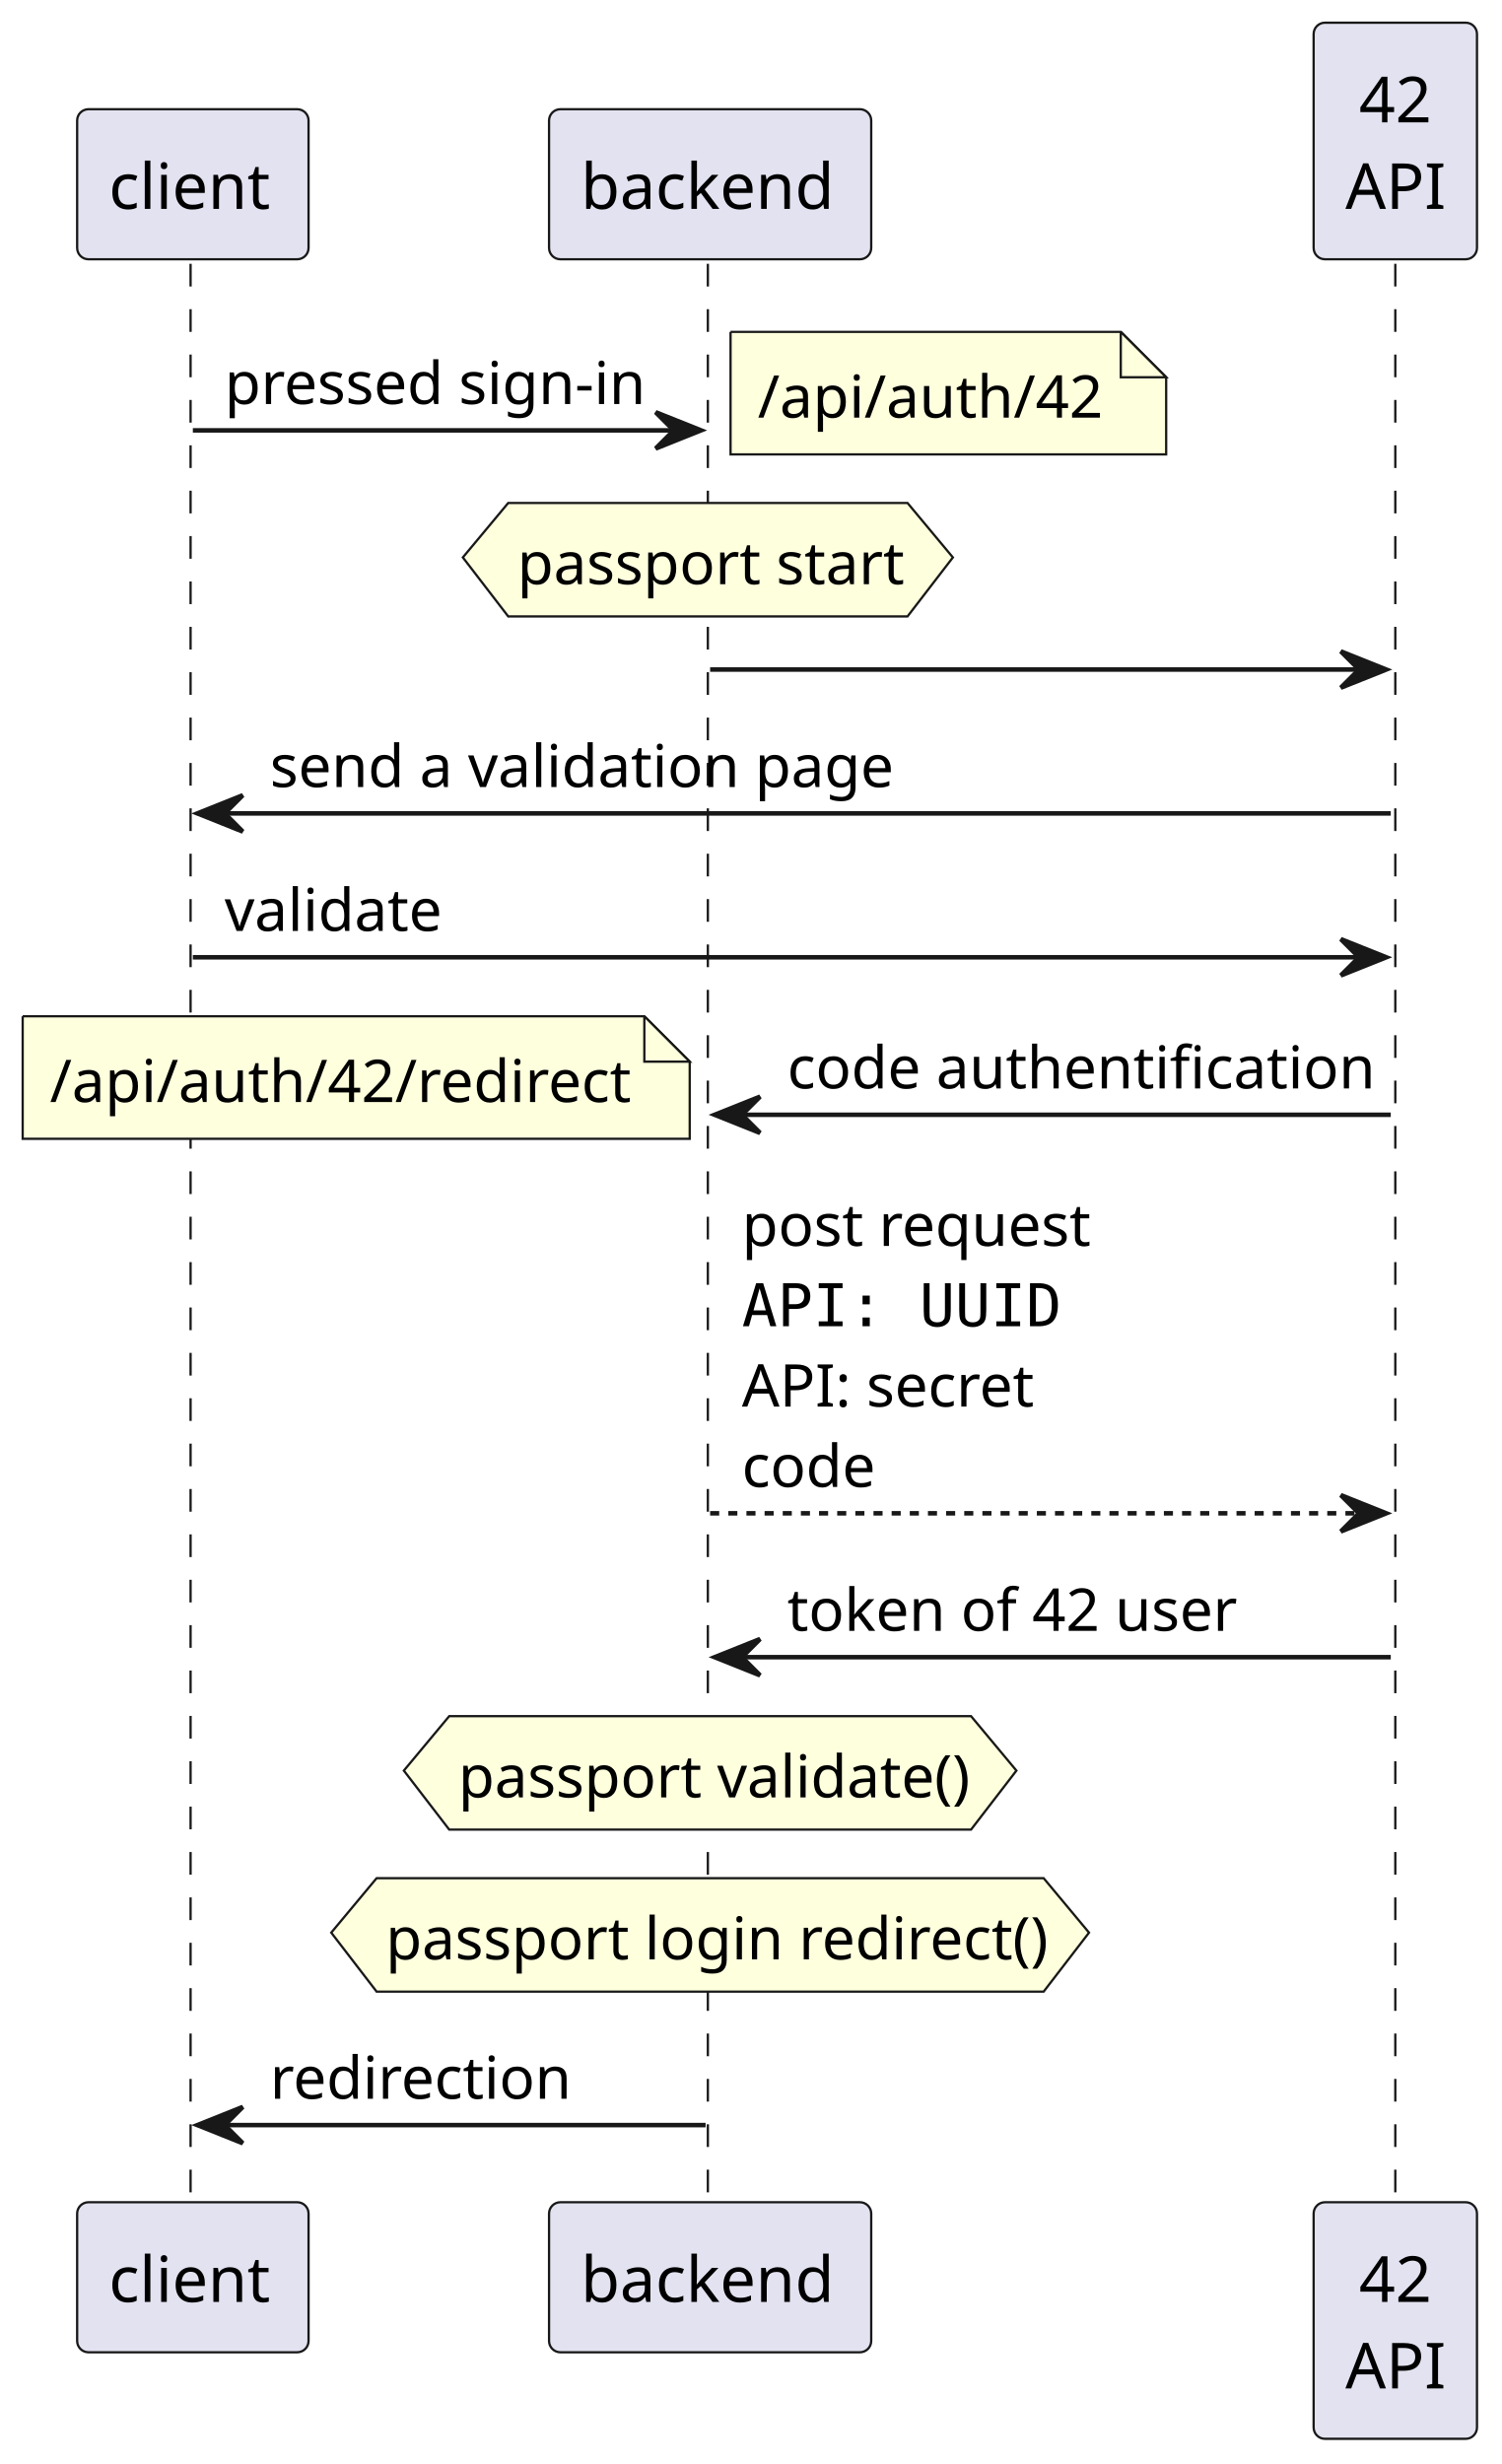
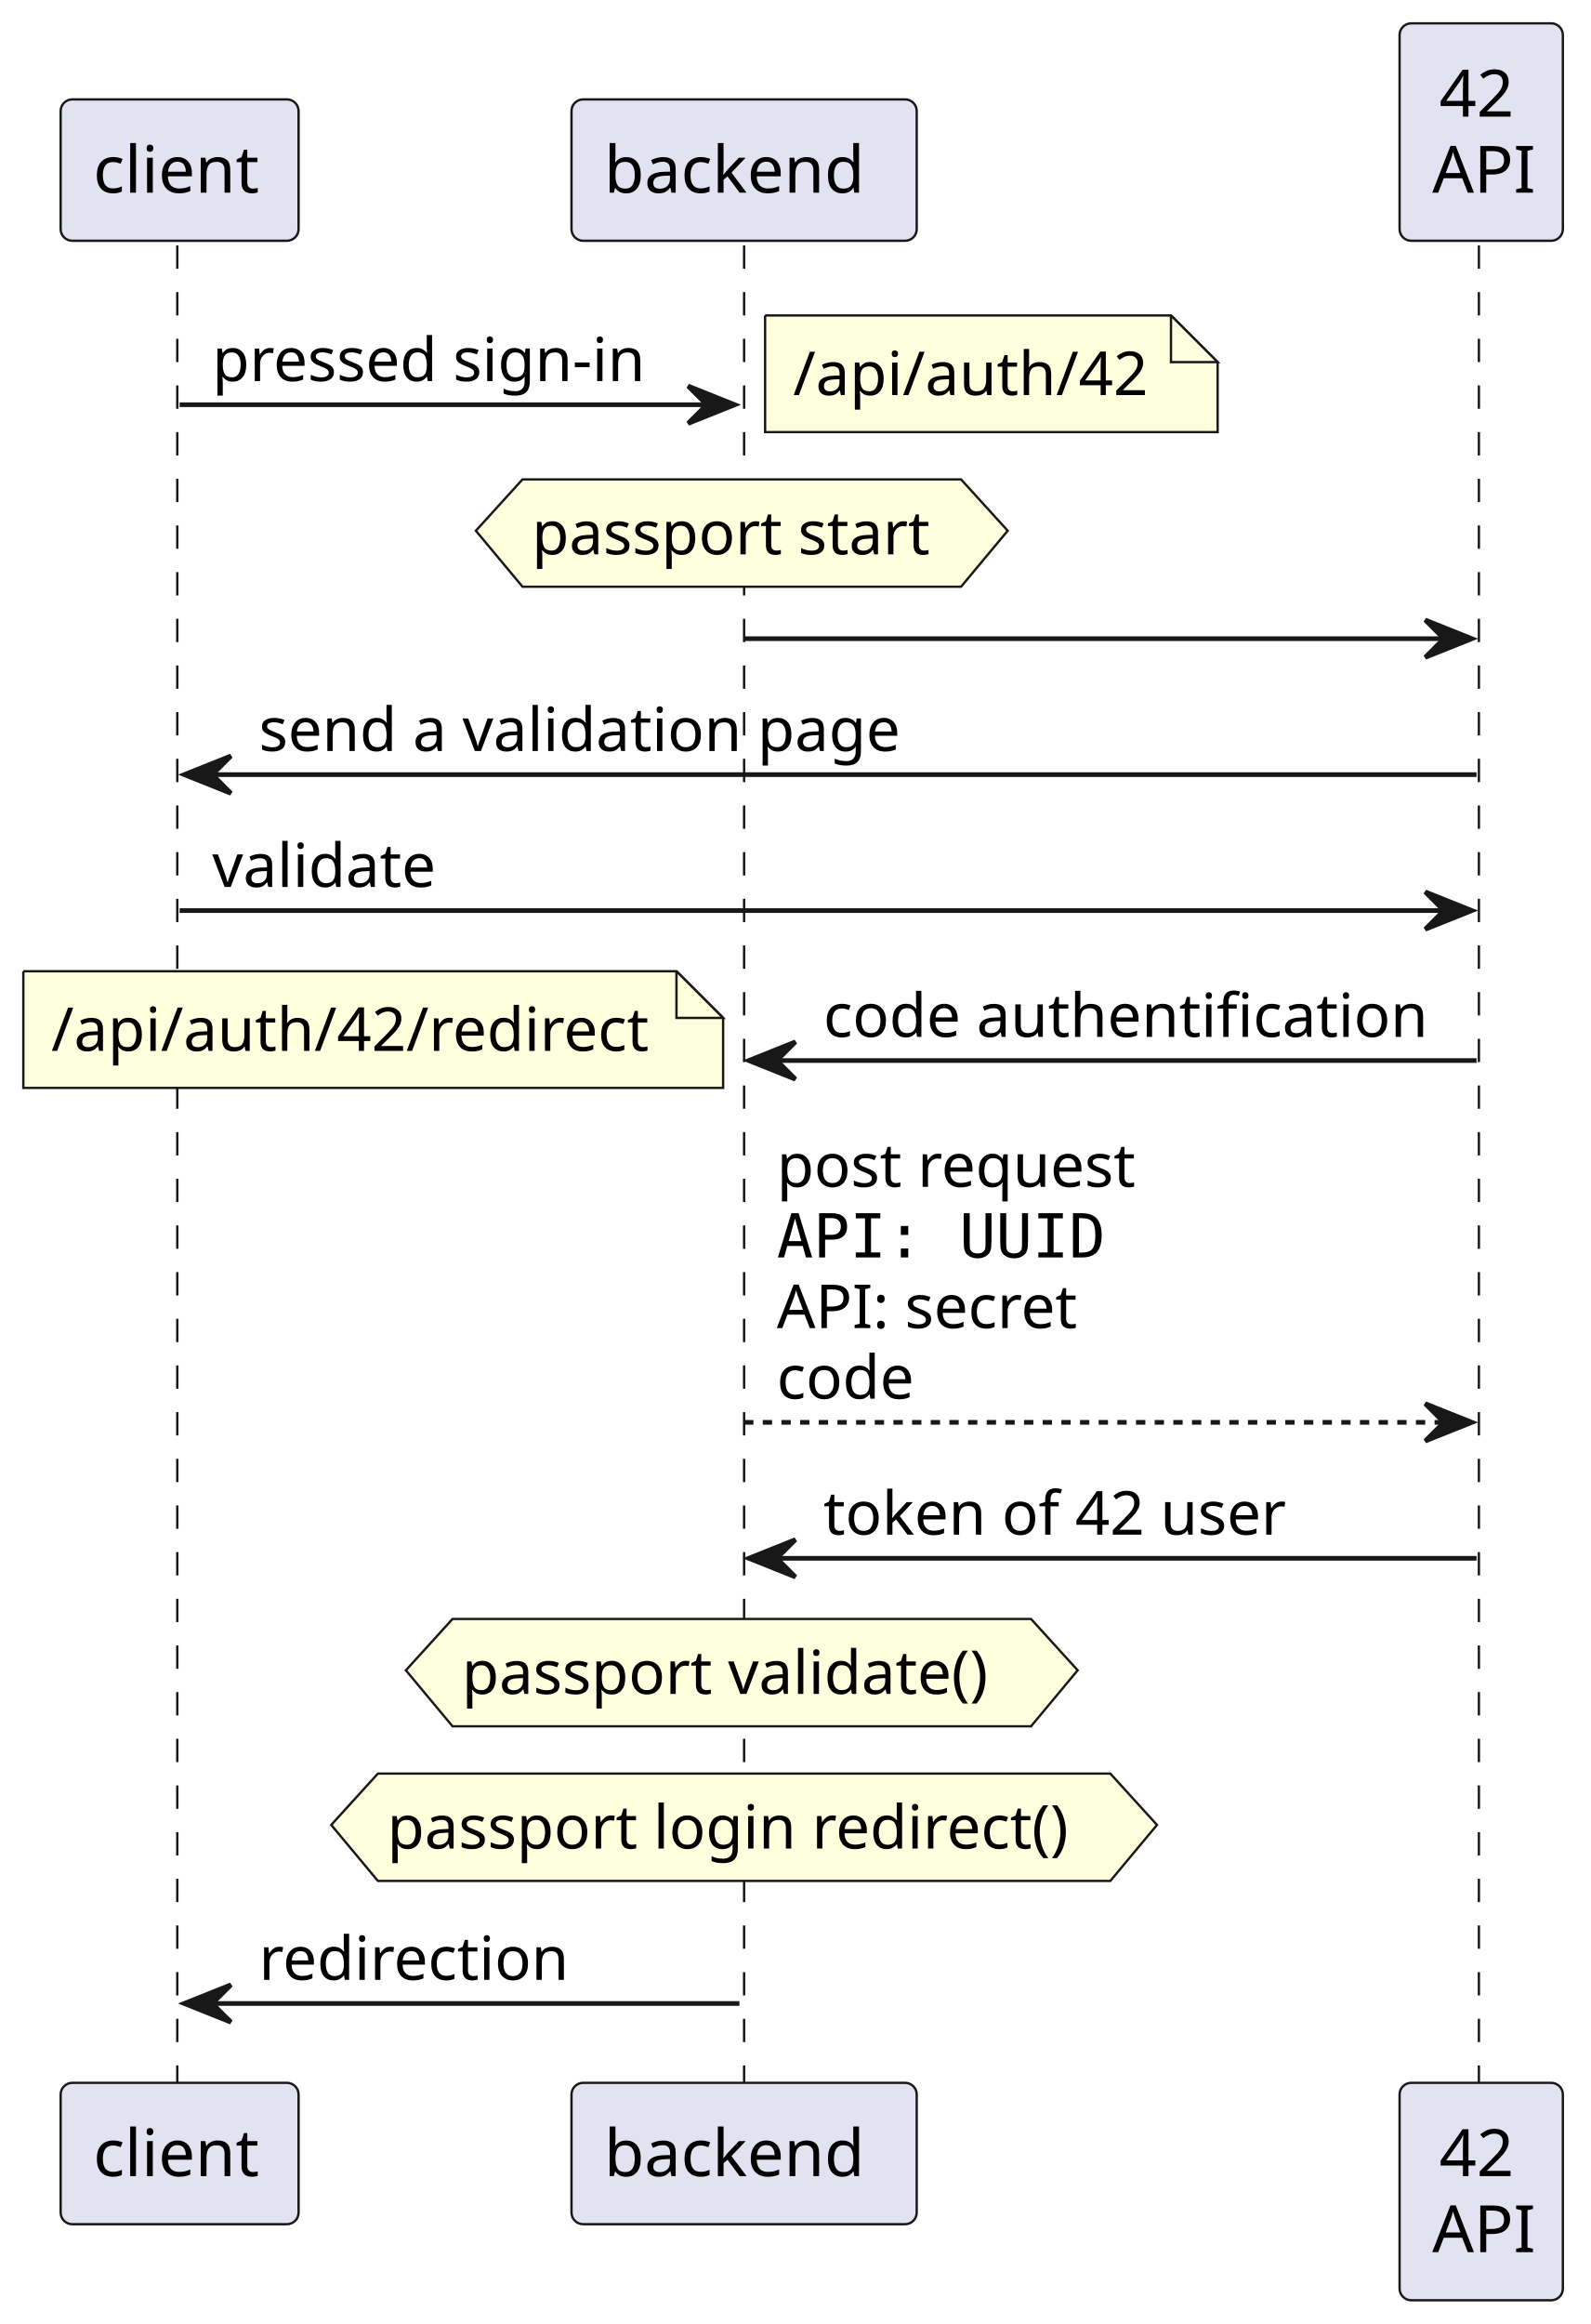
- <svg xmlns="http://www.w3.org/2000/svg" contentStyleType="text/css" height="543px" preserveAspectRatio="none" style="width:331px;height:543px;background:#FFFFFF;" version="1.1" viewBox="0 0 331 543" width="331px" zoomAndPan="magnify">
+ <svg xmlns="http://www.w3.org/2000/svg" contentStyleType="text/css" height="498px" preserveAspectRatio="none" style="width:341px;height:498px;background:#FFFFFF;" version="1.1" viewBox="0 0 341 498" width="341px" zoomAndPan="magnify">
  <defs />
  <g>
-     <line style="stroke:#181818;stroke-width:0.5;stroke-dasharray:5.0,5.0;" x1="42" x2="42" y1="58.136" y2="486.314" />
-     <line style="stroke:#181818;stroke-width:0.5;stroke-dasharray:5.0,5.0;" x1="156" x2="156" y1="58.136" y2="486.314" />
-     <line style="stroke:#181818;stroke-width:0.5;stroke-dasharray:5.0,5.0;" x1="307.5" x2="307.5" y1="58.136" y2="486.314" />
-     <rect fill="#E2E2F0" height="33.068" rx="2.5" ry="2.5" style="stroke:#181818;stroke-width:0.5;" width="51" x="17" y="24.068" />
-     <text fill="#000000" font-family="sans-serif" font-size="14" lengthAdjust="spacing" textLength="37" x="24" y="46.034">client</text>
-     <rect fill="#E2E2F0" height="33.068" rx="2.5" ry="2.5" style="stroke:#181818;stroke-width:0.5;" width="51" x="17" y="485.314" />
-     <text fill="#000000" font-family="sans-serif" font-size="14" lengthAdjust="spacing" textLength="37" x="24" y="507.28">client</text>
-     <rect fill="#E2E2F0" height="33.068" rx="2.5" ry="2.5" style="stroke:#181818;stroke-width:0.5;" width="71" x="121" y="24.068" />
-     <text fill="#000000" font-family="sans-serif" font-size="14" lengthAdjust="spacing" textLength="57" x="128" y="46.034">backend</text>
-     <rect fill="#E2E2F0" height="33.068" rx="2.5" ry="2.5" style="stroke:#181818;stroke-width:0.5;" width="71" x="121" y="485.314" />
-     <text fill="#000000" font-family="sans-serif" font-size="14" lengthAdjust="spacing" textLength="57" x="128" y="507.28">backend</text>
-     <rect fill="#E2E2F0" height="52.136" rx="2.5" ry="2.5" style="stroke:#181818;stroke-width:0.5;" width="36" x="289.5" y="5" />
-     <text fill="#000000" font-family="sans-serif" font-size="14" lengthAdjust="spacing" textLength="16" x="299.5" y="26.966">42</text>
-     <text fill="#000000" font-family="sans-serif" font-size="14" lengthAdjust="spacing" textLength="22" x="296.5" y="46.034">API</text>
-     <rect fill="#E2E2F0" height="52.136" rx="2.5" ry="2.5" style="stroke:#181818;stroke-width:0.5;" width="36" x="289.5" y="485.314" />
-     <text fill="#000000" font-family="sans-serif" font-size="14" lengthAdjust="spacing" textLength="16" x="299.5" y="507.28">42</text>
-     <text fill="#000000" font-family="sans-serif" font-size="14" lengthAdjust="spacing" textLength="22" x="296.5" y="526.348">API</text>
-     <polygon fill="#181818" points="144.5,90.842,154.5,94.842,144.5,98.842,148.5,94.842" style="stroke:#181818;stroke-width:1.0;" />
-     <line style="stroke:#181818;stroke-width:1.0;" x1="42.5" x2="150.5" y1="94.842" y2="94.842" />
-     <text fill="#000000" font-family="sans-serif" font-size="13" lengthAdjust="spacing" textLength="90" x="49.5" y="89.033">pressed sign-in</text>
-     <path d="M161,73.136 L161,100.136 L257,100.136 L257,83.136 L247,73.136 L161,73.136 " fill="#FEFFDD" style="stroke:#181818;stroke-width:0.5;" />
-     <path d="M247,73.136 L247,83.136 L257,83.136 L247,73.136 " fill="#FEFFDD" style="stroke:#181818;stroke-width:0.5;" />
-     <text fill="#000000" font-family="sans-serif" font-size="13" lengthAdjust="spacing" textLength="75" x="167" y="92.033">/api/auth/42</text>
-     <polygon fill="#FEFFDD" points="112,110.842,200,110.842,210,122.842,200,135.842,112,135.842,102,122.842,112,110.842" style="stroke:#181818;stroke-width:0.5;" />
-     <text fill="#000000" font-family="sans-serif" font-size="13" lengthAdjust="spacing" textLength="84" x="114" y="128.739">passport start</text>
-     <polygon fill="#181818" points="295.5,143.548,305.5,147.548,295.5,151.548,299.5,147.548" style="stroke:#181818;stroke-width:1.0;" />
-     <line style="stroke:#181818;stroke-width:1.0;" x1="156.5" x2="301.5" y1="147.548" y2="147.548" />
-     <polygon fill="#181818" points="53.5,175.254,43.5,179.254,53.5,183.254,49.5,179.254" style="stroke:#181818;stroke-width:1.0;" />
-     <line style="stroke:#181818;stroke-width:1.0;" x1="47.5" x2="306.5" y1="179.254" y2="179.254" />
-     <text fill="#000000" font-family="sans-serif" font-size="13" lengthAdjust="spacing" textLength="134" x="59.5" y="173.445">send a validation page</text>
-     <polygon fill="#181818" points="295.5,206.96,305.5,210.96,295.5,214.96,299.5,210.96" style="stroke:#181818;stroke-width:1.0;" />
-     <line style="stroke:#181818;stroke-width:1.0;" x1="42.5" x2="301.5" y1="210.96" y2="210.96" />
-     <text fill="#000000" font-family="sans-serif" font-size="13" lengthAdjust="spacing" textLength="47" x="49.5" y="205.151">validate</text>
-     <polygon fill="#181818" points="167.5,241.666,157.5,245.666,167.5,249.666,163.5,245.666" style="stroke:#181818;stroke-width:1.0;" />
-     <line style="stroke:#181818;stroke-width:1.0;" x1="161.5" x2="306.5" y1="245.666" y2="245.666" />
-     <text fill="#000000" font-family="sans-serif" font-size="13" lengthAdjust="spacing" textLength="127" x="173.5" y="239.857">code authentification</text>
-     <path d="M5,223.96 L5,250.96 L152,250.96 L152,233.96 L142,223.96 L5,223.96 " fill="#FEFFDD" style="stroke:#181818;stroke-width:0.5;" />
-     <path d="M142,223.96 L142,233.96 L152,233.96 L142,223.96 " fill="#FEFFDD" style="stroke:#181818;stroke-width:0.5;" />
-     <text fill="#000000" font-family="sans-serif" font-size="13" lengthAdjust="spacing" textLength="126" x="11" y="242.857">/api/auth/42/redirect</text>
-     <polygon fill="#181818" points="295.5,329.49,305.5,333.49,295.5,337.49,299.5,333.49" style="stroke:#181818;stroke-width:1.0;" />
-     <line style="stroke:#181818;stroke-width:1.0;stroke-dasharray:2.0,2.0;" x1="156.5" x2="301.5" y1="333.49" y2="333.49" />
-     <text fill="#000000" font-family="sans-serif" font-size="13" lengthAdjust="spacing" textLength="76" x="163.5" y="274.563">post request</text>
-     <text fill="#000000" font-family="monospace" font-size="13" lengthAdjust="spacing" textLength="72" x="163.5" y="292.269">API: UUID</text>
-     <text fill="#000000" font-family="sans-serif" font-size="13" lengthAdjust="spacing" textLength="62" x="163.5" y="309.975">API: secret</text>
-     <text fill="#000000" font-family="sans-serif" font-size="13" lengthAdjust="spacing" textLength="29" x="163.5" y="327.681">code</text>
-     <polygon fill="#181818" points="167.5,361.196,157.5,365.196,167.5,369.196,163.5,365.196" style="stroke:#181818;stroke-width:1.0;" />
-     <line style="stroke:#181818;stroke-width:1.0;" x1="161.5" x2="306.5" y1="365.196" y2="365.196" />
-     <text fill="#000000" font-family="sans-serif" font-size="13" lengthAdjust="spacing" textLength="96" x="173.5" y="359.387">token of 42 user</text>
-     <polygon fill="#FEFFDD" points="99,378.196,214,378.196,224,390.196,214,403.196,99,403.196,89,390.196,99,378.196" style="stroke:#181818;stroke-width:0.5;" />
-     <text fill="#000000" font-family="sans-serif" font-size="13" lengthAdjust="spacing" textLength="111" x="101" y="396.093">passport validate()</text>
-     <polygon fill="#FEFFDD" points="83,413.902,230,413.902,240,425.902,230,438.902,83,438.902,73,425.902,83,413.902" style="stroke:#181818;stroke-width:0.5;" />
-     <text fill="#000000" font-family="sans-serif" font-size="13" lengthAdjust="spacing" textLength="143" x="85" y="431.799">passport login redirect()</text>
-     <polygon fill="#181818" points="53.5,464.314,43.5,468.314,53.5,472.314,49.5,468.314" style="stroke:#181818;stroke-width:1.0;" />
-     <line style="stroke:#181818;stroke-width:1.0;" x1="47.5" x2="155.5" y1="468.314" y2="468.314" />
-     <text fill="#000000" font-family="sans-serif" font-size="13" lengthAdjust="spacing" textLength="65" x="59.5" y="462.505">redirection</text>
+     <line style="stroke:#181818;stroke-width:0.5;stroke-dasharray:5.0,5.0;" x1="38" x2="38" y1="52.594" y2="447.32" />
+     <line style="stroke:#181818;stroke-width:0.5;stroke-dasharray:5.0,5.0;" x1="159.5" x2="159.5" y1="52.594" y2="447.32" />
+     <line style="stroke:#181818;stroke-width:0.5;stroke-dasharray:5.0,5.0;" x1="317" x2="317" y1="52.594" y2="447.32" />
+     <rect fill="#E2E2F0" height="30.297" rx="2.5" ry="2.5" style="stroke:#181818;stroke-width:0.5;" width="51" x="13" y="21.297" />
+     <text fill="#000000" font-family="sans-serif" font-size="14" lengthAdjust="spacing" textLength="37" x="20" y="41.292">client</text>
+     <rect fill="#E2E2F0" height="30.297" rx="2.5" ry="2.5" style="stroke:#181818;stroke-width:0.5;" width="51" x="13" y="446.32" />
+     <text fill="#000000" font-family="sans-serif" font-size="14" lengthAdjust="spacing" textLength="37" x="20" y="466.315">client</text>
+     <rect fill="#E2E2F0" height="30.297" rx="2.5" ry="2.5" style="stroke:#181818;stroke-width:0.5;" width="74" x="122.5" y="21.297" />
+     <text fill="#000000" font-family="sans-serif" font-size="14" lengthAdjust="spacing" textLength="60" x="129.5" y="41.292">backend</text>
+     <rect fill="#E2E2F0" height="30.297" rx="2.5" ry="2.5" style="stroke:#181818;stroke-width:0.5;" width="74" x="122.5" y="446.32" />
+     <text fill="#000000" font-family="sans-serif" font-size="14" lengthAdjust="spacing" textLength="60" x="129.5" y="466.315">backend</text>
+     <rect fill="#E2E2F0" height="46.594" rx="2.5" ry="2.5" style="stroke:#181818;stroke-width:0.5;" width="35" x="300" y="5" />
+     <text fill="#000000" font-family="sans-serif" font-size="14" lengthAdjust="spacing" textLength="18" x="308.5" y="24.995">42</text>
+     <text fill="#000000" font-family="sans-serif" font-size="14" lengthAdjust="spacing" textLength="21" x="307" y="41.292">API</text>
+     <rect fill="#E2E2F0" height="46.594" rx="2.5" ry="2.5" style="stroke:#181818;stroke-width:0.5;" width="35" x="300" y="446.32" />
+     <text fill="#000000" font-family="sans-serif" font-size="14" lengthAdjust="spacing" textLength="18" x="308.5" y="466.315">42</text>
+     <text fill="#000000" font-family="sans-serif" font-size="14" lengthAdjust="spacing" textLength="21" x="307" y="482.612">API</text>
+     <polygon fill="#181818" points="147.5,82.727,157.5,86.727,147.5,90.727,151.5,86.727" style="stroke:#181818;stroke-width:1.0;" />
+     <line style="stroke:#181818;stroke-width:1.0;" x1="38.5" x2="153.5" y1="86.727" y2="86.727" />
+     <text fill="#000000" font-family="sans-serif" font-size="13" lengthAdjust="spacing" textLength="97" x="45.5" y="81.661">pressed sign-in</text>
+     <path d="M164,67.594 L164,92.594 L261,92.594 L261,77.594 L251,67.594 L164,67.594 " fill="#FEFFDD" style="stroke:#181818;stroke-width:0.5;" />
+     <path d="M251,67.594 L251,77.594 L261,77.594 L251,67.594 " fill="#FEFFDD" style="stroke:#181818;stroke-width:0.5;" />
+     <text fill="#000000" font-family="sans-serif" font-size="13" lengthAdjust="spacing" textLength="76" x="170" y="84.661">/api/auth/42</text>
+     <polygon fill="#FEFFDD" points="112,102.727,206,102.727,216,113.727,206,125.727,112,125.727,102,113.727,112,102.727" style="stroke:#181818;stroke-width:0.5;" />
+     <text fill="#000000" font-family="sans-serif" font-size="13" lengthAdjust="spacing" textLength="90" x="114" y="118.793">passport start</text>
+     <polygon fill="#181818" points="305.5,132.859,315.5,136.859,305.5,140.859,309.5,136.859" style="stroke:#181818;stroke-width:1.0;" />
+     <line style="stroke:#181818;stroke-width:1.0;" x1="159.5" x2="311.5" y1="136.859" y2="136.859" />
+     <polygon fill="#181818" points="49.5,161.992,39.5,165.992,49.5,169.992,45.5,165.992" style="stroke:#181818;stroke-width:1.0;" />
+     <line style="stroke:#181818;stroke-width:1.0;" x1="43.5" x2="316.5" y1="165.992" y2="165.992" />
+     <text fill="#000000" font-family="sans-serif" font-size="13" lengthAdjust="spacing" textLength="144" x="55.5" y="160.926">send a validation page</text>
+     <polygon fill="#181818" points="305.5,191.125,315.5,195.125,305.5,199.125,309.5,195.125" style="stroke:#181818;stroke-width:1.0;" />
+     <line style="stroke:#181818;stroke-width:1.0;" x1="38.5" x2="311.5" y1="195.125" y2="195.125" />
+     <text fill="#000000" font-family="sans-serif" font-size="13" lengthAdjust="spacing" textLength="50" x="45.5" y="190.059">validate</text>
+     <polygon fill="#181818" points="170.5,223.258,160.5,227.258,170.5,231.258,166.5,227.258" style="stroke:#181818;stroke-width:1.0;" />
+     <line style="stroke:#181818;stroke-width:1.0;" x1="164.5" x2="316.5" y1="227.258" y2="227.258" />
+     <text fill="#000000" font-family="sans-serif" font-size="13" lengthAdjust="spacing" textLength="134" x="176.5" y="222.192">code authentification</text>
+     <path d="M5,208.125 L5,233.125 L155,233.125 L155,218.125 L145,208.125 L5,208.125 " fill="#FEFFDD" style="stroke:#181818;stroke-width:0.5;" />
+     <path d="M145,208.125 L145,218.125 L155,218.125 L145,208.125 " fill="#FEFFDD" style="stroke:#181818;stroke-width:0.5;" />
+     <text fill="#000000" font-family="sans-serif" font-size="13" lengthAdjust="spacing" textLength="129" x="11" y="225.192">/api/auth/42/redirect</text>
+     <polygon fill="#181818" points="305.5,300.789,315.5,304.789,305.5,308.789,309.5,304.789" style="stroke:#181818;stroke-width:1.0;" />
+     <line style="stroke:#181818;stroke-width:1.0;stroke-dasharray:2.0,2.0;" x1="159.5" x2="311.5" y1="304.789" y2="304.789" />
+     <text fill="#000000" font-family="sans-serif" font-size="13" lengthAdjust="spacing" textLength="81" x="166.5" y="254.325">post request</text>
+     <text fill="#000000" font-family="monospace" font-size="13" lengthAdjust="spacing" textLength="72" x="166.5" y="269.457">API: UUID</text>
+     <text fill="#000000" font-family="sans-serif" font-size="13" lengthAdjust="spacing" textLength="68" x="166.5" y="284.59">API: secret</text>
+     <text fill="#000000" font-family="sans-serif" font-size="13" lengthAdjust="spacing" textLength="31" x="166.5" y="299.723">code</text>
+     <polygon fill="#181818" points="170.5,329.922,160.5,333.922,170.5,337.922,166.5,333.922" style="stroke:#181818;stroke-width:1.0;" />
+     <line style="stroke:#181818;stroke-width:1.0;" x1="164.5" x2="316.5" y1="333.922" y2="333.922" />
+     <text fill="#000000" font-family="sans-serif" font-size="13" lengthAdjust="spacing" textLength="104" x="176.5" y="328.856">token of 42 user</text>
+     <polygon fill="#FEFFDD" points="97,346.922,221,346.922,231,357.922,221,369.922,97,369.922,87,357.922,97,346.922" style="stroke:#181818;stroke-width:0.5;" />
+     <text fill="#000000" font-family="sans-serif" font-size="13" lengthAdjust="spacing" textLength="120" x="99" y="362.989">passport validate()</text>
+     <polygon fill="#FEFFDD" points="81,380.055,238,380.055,248,391.055,238,403.055,81,403.055,71,391.055,81,380.055" style="stroke:#181818;stroke-width:0.5;" />
+     <text fill="#000000" font-family="sans-serif" font-size="13" lengthAdjust="spacing" textLength="153" x="83" y="396.122">passport login redirect()</text>
+     <polygon fill="#181818" points="49.5,425.32,39.5,429.32,49.5,433.32,45.5,429.32" style="stroke:#181818;stroke-width:1.0;" />
+     <line style="stroke:#181818;stroke-width:1.0;" x1="43.5" x2="158.5" y1="429.32" y2="429.32" />
+     <text fill="#000000" font-family="sans-serif" font-size="13" lengthAdjust="spacing" textLength="68" x="55.5" y="424.254">redirection</text>
  </g>
</svg>
